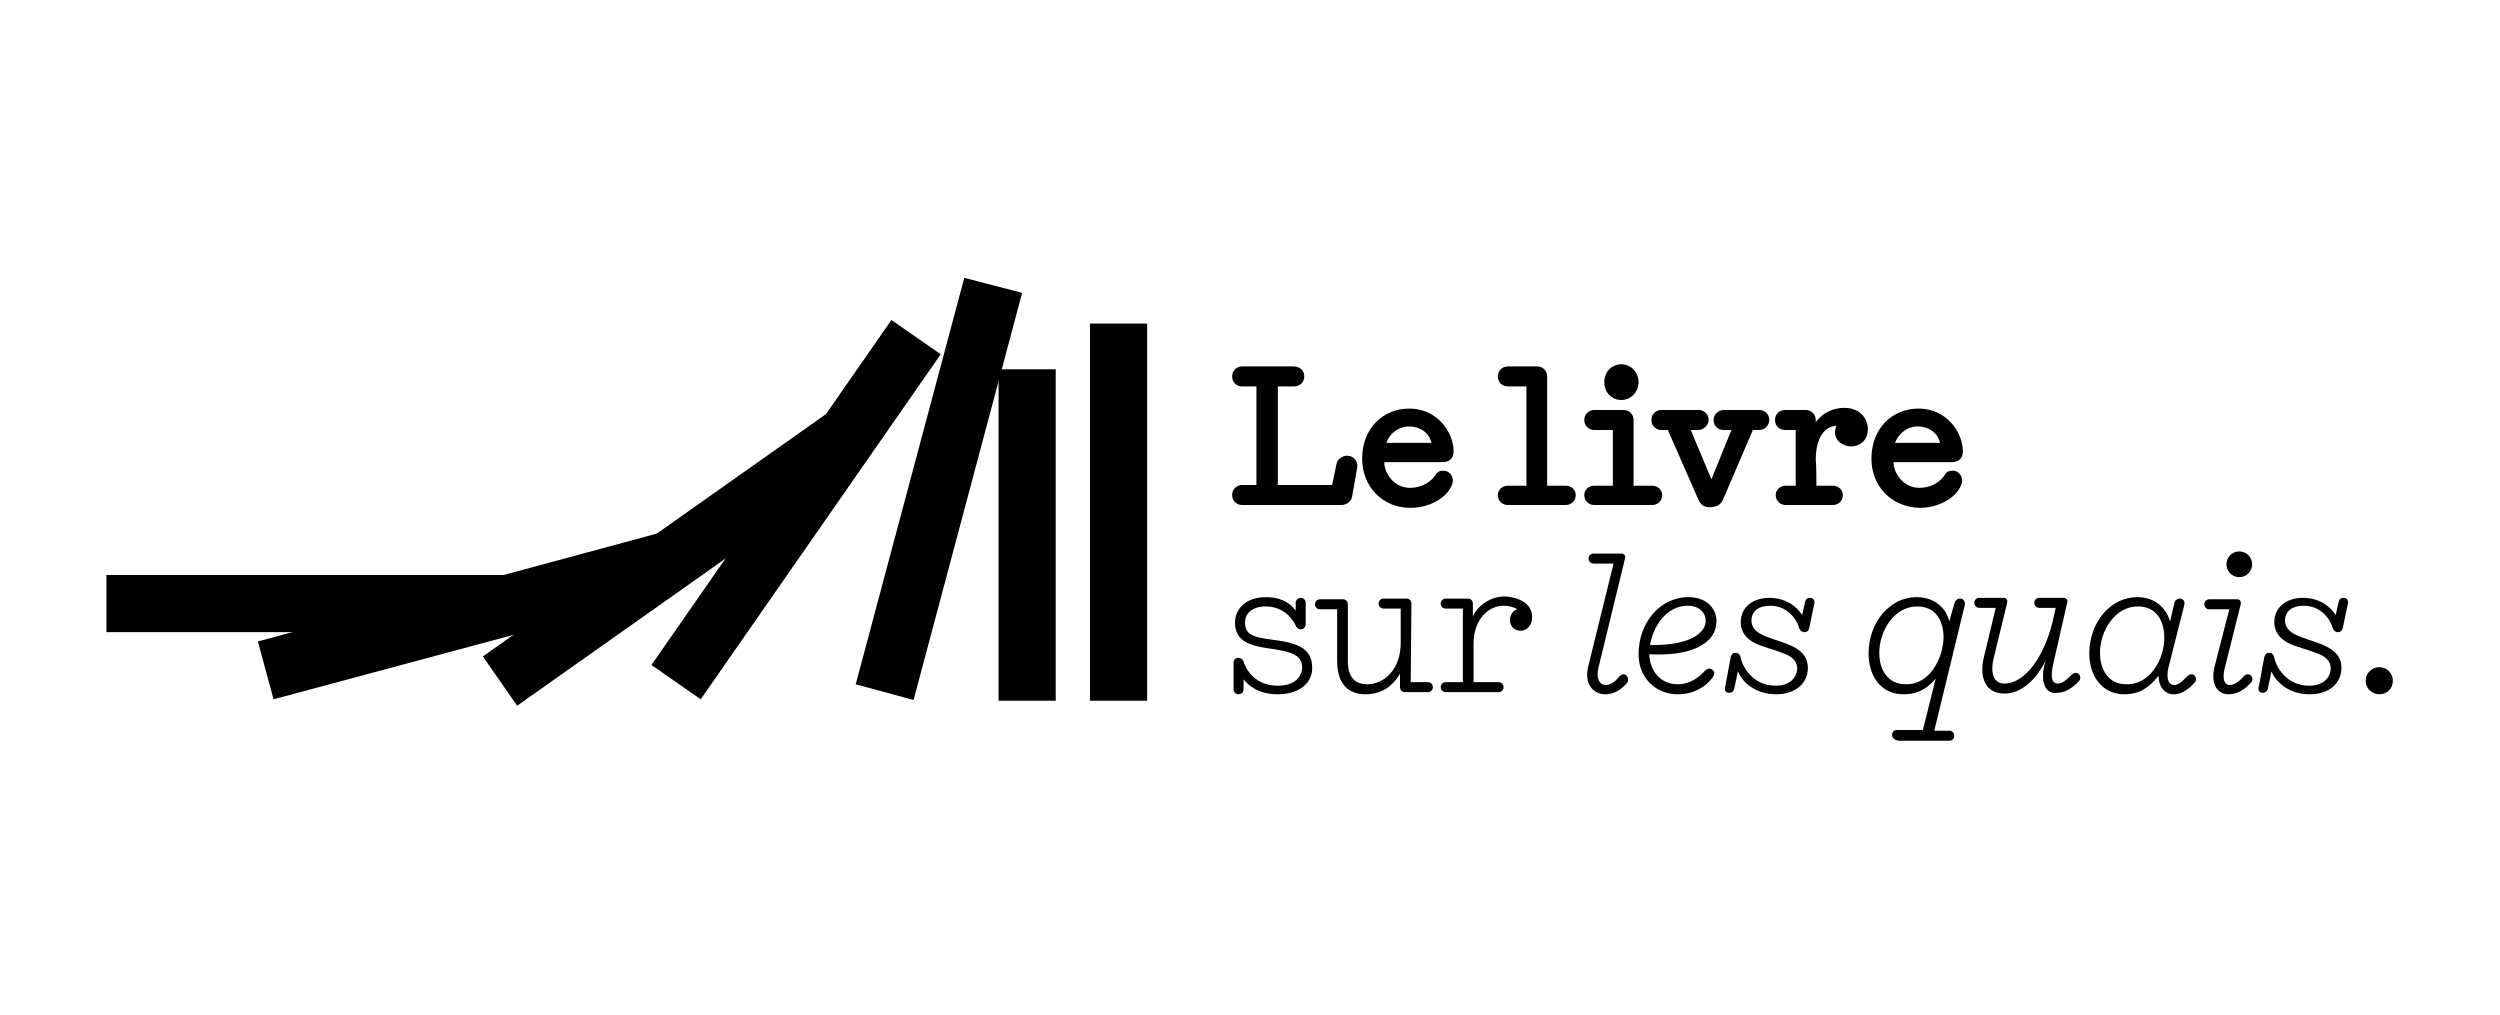
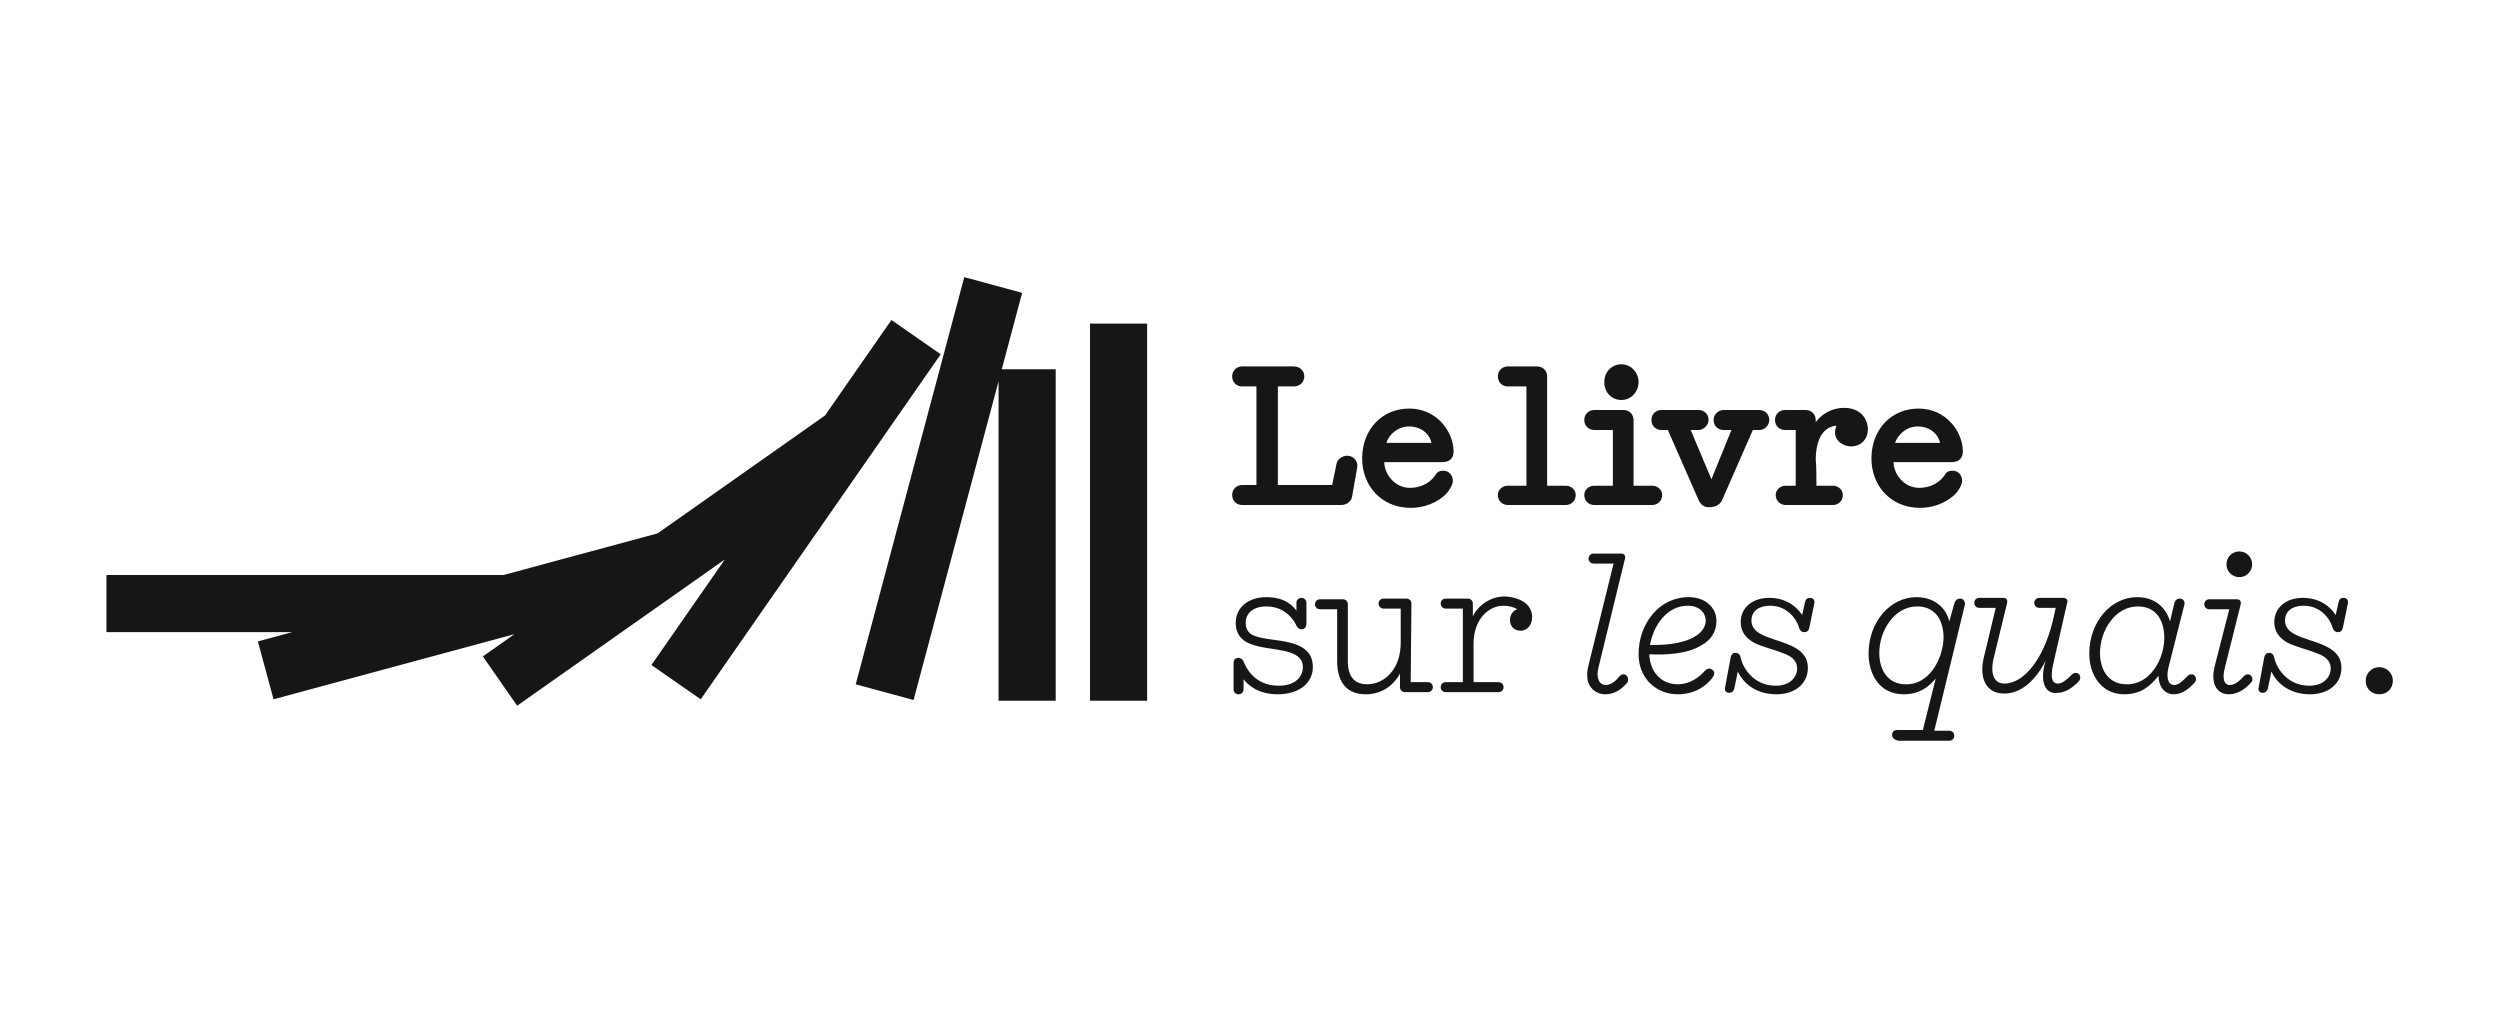
<svg xmlns="http://www.w3.org/2000/svg" version="1.1" id="图层_1" x="0px" y="0px" viewBox="0 0 350 142" style="enable-background:new 0 0 350 142;" xml:space="preserve">
-   <g id="Web">
-     <g id="About-us" transform="translate(-545, -5852)">
-       <g id="Group-4-Copy-5" transform="translate(545, 5852)">
-         <g id="Le-Livre-Sur-Les-Quais-1" transform="translate(75, 51)">
-           <g id="Group" transform="translate(98, 7)">
-             <path id="Path" d="M9.6-5.3c0,0.8-0.6,1.4-1.5,1.4H5.9V9.9h7.6l0.6-2.9c0.1-0.7,0.8-1.2,1.5-1.2c0.9,0,1.6,0.8,1.4,1.7l-0.7,4       c-0.1,0.7-0.8,1.2-1.5,1.2H0.9c-0.8,0-1.4-0.6-1.4-1.4c0-0.8,0.6-1.4,1.4-1.4h2V-3.9h-2c-0.8,0-1.4-0.6-1.4-1.4       c0-0.8,0.6-1.4,1.4-1.4h7.2C9-6.7,9.6-6.1,9.6-5.3" />
-             <path id="Shape" d="M21.1,4h6.3c-0.3-1.4-1.6-2.3-3.1-2.3C22.8,1.7,21.5,2.7,21.1,4 M29.1,7.9c0.7,0,1.3,0.6,1.3,1.4       c0,0.6-0.5,1.3-0.8,1.7c-1.4,1.5-3.4,2.1-5.1,2.1c-4.1,0-6.8-3.1-6.8-6.9c0-4.1,2.8-7,6.6-7c3.9,0,6.2,3.3,6.2,6       c0,0.8-0.4,1.5-1.6,1.5h-8.1c0,1.6,1.4,3.6,3.6,3.6c1.4,0,2.7-0.6,3.5-1.7C28.2,8,28.6,7.9,29.1,7.9" />
-             <path id="Path_1_" d="M40.7-3.9h-2.6c-0.8,0-1.4-0.6-1.4-1.4c0-0.8,0.6-1.4,1.4-1.4h4.1c0.8,0,1.4,0.6,1.4,1.4V10h2.6       c0.8,0,1.4,0.6,1.4,1.3c0,0.8-0.6,1.4-1.4,1.4h-8.1c-0.8,0-1.4-0.6-1.4-1.4c0-0.7,0.6-1.3,1.4-1.3h2.6L40.7-3.9L40.7-3.9z" />
-             <path id="Shape_1_" d="M54-7c1.3,0,2.4,1.1,2.4,2.5C56.4-3.1,55.3-2,54-2c-1.4,0-2.4-1.1-2.4-2.5C51.6-5.9,52.6-7,54-7        M52.8,2.2h-2.6c-0.8,0-1.4-0.6-1.4-1.4c0-0.8,0.6-1.4,1.4-1.4h4.1c0.8,0,1.4,0.6,1.4,1.4V10h2.6c0.8,0,1.4,0.6,1.4,1.3       c0,0.8-0.6,1.4-1.4,1.4h-8.1c-0.8,0-1.4-0.6-1.4-1.4c0-0.7,0.6-1.3,1.4-1.3h2.6L52.8,2.2L52.8,2.2z" />
-             <path id="Path_2_" d="M64.8,12l-4.3-9.8h-0.9c-0.8,0-1.4-0.6-1.4-1.4c0-0.8,0.6-1.4,1.4-1.4h5.2c0.8,0,1.4,0.6,1.4,1.4       c0,0.7-0.7,1.4-1.4,1.4h-1.1l2.9,6.9l2.8-6.9h-1.1c-0.8,0-1.4-0.6-1.4-1.4c0-0.8,0.7-1.4,1.4-1.4h5c0.8,0,1.4,0.6,1.4,1.4       c0,0.7-0.6,1.4-1.4,1.4h-0.9L68.2,12c-0.3,0.7-1,1-1.7,1C65.7,13.1,65.1,12.7,64.8,12" />
-             <path id="Path_3_" d="M81.3,10h2.3c0.8,0,1.4,0.6,1.4,1.3c0,0.8-0.6,1.4-1.4,1.4H77c-0.8,0-1.4-0.6-1.4-1.4       c0-0.7,0.6-1.3,1.4-1.3h1.4V2.2h-1.5c-0.8,0-1.4-0.6-1.4-1.4c0-0.8,0.6-1.4,1.4-1.4h2.9c0.8,0,1.4,0.6,1.4,1.4v0.3       c0.9-1.2,2.3-2,4-2c2.2,0,3.3,1.5,3.3,3c0,1.6-1.2,2.4-2.3,2.4c-1.1,0-2.3-0.7-2.3-2c0-0.3,0.1-0.6,0.2-0.9       c-1.3,0.1-2.9,1.1-2.9,4.9C81.3,6.5,81.3,10,81.3,10z" />
-             <path id="Shape_2_" d="M92.3,4h6.3c-0.3-1.4-1.6-2.3-3.1-2.3C94,1.7,92.8,2.7,92.3,4 M100.4,7.9c0.7,0,1.3,0.6,1.3,1.4       c0,0.6-0.5,1.3-0.8,1.7c-1.4,1.5-3.4,2.1-5.1,2.1C91.7,13,89,10,89,6.2c0-4.1,2.8-7,6.6-7c3.9,0,6.2,3.3,6.2,6       c0,0.8-0.4,1.5-1.6,1.5h-8.1c0,1.6,1.4,3.6,3.6,3.6c1.4,0,2.7-0.6,3.5-1.7C99.5,8,99.9,7.9,100.4,7.9" />
-             <path id="Path_4_" d="M5.9,39.2c-2.7,0-4.1-1.2-4.8-2.1v1.4c0,0.4-0.3,0.7-0.7,0.7s-0.7-0.3-0.7-0.7v-3.7       c0-0.4,0.2-0.7,0.7-0.7c0.2,0,0.5,0.1,0.7,0.5C1.2,35.1,2.3,38,5.9,38c2.4,0,3.4-1.3,3.4-2.6c0-2.8-4.6-2.2-7.2-3.2       c-1.2-0.4-2.2-1.3-2.2-3c0-2.1,1.7-3.6,4.3-3.6c1.7,0,3.2,0.5,4.2,1.9v-1.1c0-0.4,0.3-0.7,0.7-0.7c0.4,0,0.7,0.3,0.7,0.7v2.9       c0,0.4-0.2,0.8-0.7,0.8c-0.4,0-0.6-0.3-0.7-0.5c-0.2-0.5-1.4-2.7-4.2-2.7c-1.8,0-2.9,0.9-2.9,2.3c0,0.9,0.4,1.5,1.2,1.8       c2.3,1,8.2,0.1,8.2,4.4C10.8,37.6,8.9,39.2,5.9,39.2" />
-             <path id="Path_5_" d="M24.5,37.5h2.4c0.4,0,0.7,0.3,0.7,0.7c0,0.4-0.3,0.7-0.7,0.7h-3.2c-0.4,0-0.7-0.3-0.7-0.7v-1.9       c-1.1,2-2.9,2.9-4.8,2.9c-2.5,0-4-1.5-4-4.7v-7.2h-2.4c-0.4,0-0.7-0.3-0.7-0.7c0-0.4,0.3-0.7,0.7-0.7H15c0.4,0,0.7,0.3,0.7,0.7       v8c0,2.6,1.4,3.2,2.7,3.2c2.4,0,4.7-2.1,4.7-5.8v-4.8h-2.4c-0.4,0-0.7-0.3-0.7-0.7c0-0.4,0.3-0.7,0.7-0.7h3.2       c0.4,0,0.7,0.3,0.7,0.7L24.5,37.5L24.5,37.5z" />
-             <path id="Path_6_" d="M41.5,28.4c0,1.1-0.7,1.9-1.6,1.9c-0.9,0-1.5-0.6-1.5-1.5c0-0.7,0.4-1.3,1-1.5c-0.4-0.3-1.2-0.5-1.9-0.5       c-2.1,0-4.2,1.9-4.2,5.3v5.4h3.5c0.4,0,0.7,0.3,0.7,0.7c0,0.4-0.3,0.7-0.7,0.7h-7.4c-0.4,0-0.7-0.3-0.7-0.7s0.3-0.7,0.7-0.7       h2.4V27.2h-2.4c-0.4,0-0.7-0.3-0.7-0.7c0-0.4,0.3-0.7,0.7-0.7h3.1c0.4,0,0.7,0.3,0.7,0.7v1.8c0.7-1.5,2.4-2.8,4.5-2.8       C39.5,25.6,41.5,26.4,41.5,28.4" />
-             <path id="Path_7_" d="M49.4,35.1l3.5-14.2h-2.8c-0.4,0-0.7-0.3-0.7-0.7c0-0.4,0.3-0.7,0.7-0.7H54c0.4,0,0.6,0.3,0.5,0.7       l-3.7,15.2c-0.4,1.5,0.1,2.5,1,2.5c0.6,0,1.3-0.4,1.9-1.2c0.2-0.2,0.4-0.3,0.6-0.3c0.6,0,0.8,0.8,0.5,1.2       c-0.9,1-1.8,1.6-3.1,1.6C50.4,39.2,48.6,38.1,49.4,35.1" />
-             <path id="Shape_3_" d="M58,32.3c6,0.1,7.8-1.9,7.8-3.4c0-1.1-0.9-2.1-2.5-2.1C60.4,26.8,58.5,29.5,58,32.3 M56.4,33.6       c0-4.3,2.9-8,7-8c2.4,0,3.9,1.5,3.9,3.3c0,1.7-0.9,2.8-2.2,3.5c-2,1.2-5,1.3-7.2,1.2c0.1,2.4,1.6,4.2,4,4.2c1.7,0,3-1,3.8-1.9       c0.2-0.2,0.4-0.3,0.6-0.3c0.3,0,0.7,0.3,0.7,0.6c0,0.5-0.5,1-0.9,1.4c-1.3,1.2-2.8,1.6-4.2,1.6C58.8,39.2,56.4,36.9,56.4,33.6" />
-             <path id="Path_8_" d="M70.3,36l-0.5,2.4c-0.1,0.4-0.4,0.6-0.7,0.6c-0.4,0-0.7-0.3-0.6-0.7l0.8-4.3c0.1-0.3,0.2-0.6,0.7-0.6       c0.2,0,0.6,0.1,0.7,0.7c0.3,1.4,1.8,3.9,4.9,3.9c2.1,0,3-1.3,3-2.4c0-1.2-0.9-1.8-2.1-2.2c-1.2-0.5-2.7-0.8-3.9-1.4       c-1.1-0.6-1.9-1.5-1.9-2.9c0-2,1.6-3.4,4-3.4c2.1,0,3.7,1,4.6,2.4l0.4-1.8c0.1-0.4,0.3-0.6,0.7-0.6c0.5,0,0.7,0.4,0.6,0.8       l-0.7,3.4c-0.1,0.4-0.3,0.6-0.7,0.6c-0.4,0-0.6-0.3-0.7-0.5c-0.1-0.6-1.2-3.2-4.1-3.2c-1.5,0-2.6,0.7-2.6,2.1       c0,0.8,0.5,1.4,1.2,1.8c2.2,1.3,6.7,1.4,6.7,4.8c0,2.3-1.9,3.7-4.4,3.7C72.8,39.2,71,37.6,70.3,36" />
-             <path id="Shape_4_" d="M99.1,31.3c0-2.4-1.1-4.4-3.7-4.4c-3.2,0-5.3,3.4-5.3,6.5c0,2.4,1.2,4.4,3.7,4.4       C97,37.9,99,34.4,99.1,31.3 M91.9,44.9c0-0.4,0.2-0.7,0.7-0.7h3.6L98,37c-1.1,1.3-2.4,2.2-4.5,2.2c-3.3,0-4.9-2.7-4.9-5.7       c0-4.4,3-7.9,6.7-7.9c2.6,0,4.2,1.6,4.6,3.4l0.7-2.5c0.1-0.4,0.4-0.7,0.8-0.7c0.5,0,0.7,0.4,0.7,0.8l-4.3,17.7h2.1       c0.4,0,0.7,0.3,0.7,0.7c0,0.4-0.3,0.7-0.7,0.7h-7.1C92.2,45.6,91.9,45.3,91.9,44.9" />
-             <path id="Path_9_" d="M113.2,35.2l0.2-0.7c-1.4,2.7-3.4,4.6-5.8,4.6c-2.6,0-3.5-2.2-2.9-4.9l1.7-7.1h-2.3       c-0.4,0-0.7-0.3-0.7-0.7s0.3-0.7,0.7-0.7h3.4c0.3,0,0.6,0.2,0.5,0.7l-1.9,7.8c-0.5,2.2,0.1,3.5,1.5,3.5c2.9,0,5.8-3.8,7-9.7       l0.2-0.9h-2.3c-0.4,0-0.7-0.3-0.7-0.7s0.3-0.7,0.7-0.7h3.4c0.3,0,0.7,0.3,0.5,0.7l-2,8.8c-0.3,1.5-0.2,2.5,0.7,2.5       c0.6,0,1.2-0.5,1.9-1.2c0.2-0.2,0.4-0.3,0.6-0.3c0.6,0,0.8,0.7,0.5,1.1c-0.9,1-2,1.7-3.1,1.7C113.6,39.2,112.6,37.9,113.2,35.2       " />
-             <path id="Shape_5_" d="M130,31.3c0-2.4-1.1-4.4-3.7-4.4c-3.2,0-5.3,3.4-5.3,6.5c0,2.4,1.2,4.4,3.7,4.4       C127.9,37.9,130,34.4,130,31.3 M119.5,33.5c0-4.4,3-7.9,6.7-7.9c2.6,0,4.1,1.6,4.6,3.4l0.6-2.5c0.2-1.1,1.7-0.8,1.4,0.2       l-2.2,8.7c-0.2,0.7-0.4,2.5,0.8,2.5c0.6,0,1.1-0.5,1.8-1.2c0.2-0.2,0.4-0.3,0.6-0.3c0.6,0,0.8,0.7,0.5,1.1       c-0.9,1-1.8,1.7-3,1.7c-1.1,0-2.1-0.9-2.1-2.6c-1.2,1.5-2.5,2.6-4.8,2.6C121.2,39.2,119.5,36.5,119.5,33.5" />
-             <path id="Shape_6_" d="M138.7,21c0-1,0.8-1.8,1.8-1.8c1,0,1.8,0.8,1.8,1.8c0,1-0.8,1.8-1.8,1.8C139.5,22.8,138.7,22,138.7,21        M137.1,35.1l2-7.8h-2.8c-0.4,0-0.7-0.3-0.7-0.7c0-0.4,0.3-0.7,0.7-0.7h3.9c0.3,0,0.6,0.2,0.5,0.7l-2.2,8.8       c-0.4,1.5-0.2,2.5,0.7,2.5c0.6,0,1.3-0.5,1.9-1.2c0.2-0.2,0.4-0.3,0.6-0.3c0.6,0,0.8,0.8,0.5,1.1c-0.9,1-1.9,1.7-3.2,1.7       C137.7,39.2,136.3,38.1,137.1,35.1" />
-             <path id="Path_10_" d="M145,36l-0.5,2.4c-0.1,0.4-0.4,0.6-0.7,0.6c-0.4,0-0.7-0.3-0.6-0.7L144,34c0.1-0.3,0.2-0.6,0.7-0.6       c0.2,0,0.6,0.1,0.7,0.7c0.3,1.4,1.8,3.9,4.9,3.9c2.1,0,3-1.3,3-2.4c0-1.2-0.9-1.8-2.1-2.2c-1.2-0.5-2.7-0.8-3.9-1.4       c-1.1-0.6-1.9-1.5-1.9-2.9c0-2,1.6-3.4,4-3.4c2.1,0,3.7,1,4.6,2.4l0.4-1.8c0.1-0.4,0.3-0.6,0.7-0.6c0.5,0,0.7,0.4,0.6,0.8       l-0.7,3.4c-0.1,0.4-0.3,0.6-0.7,0.6c-0.4,0-0.6-0.3-0.7-0.5c-0.1-0.6-1.2-3.2-4.1-3.2c-1.5,0-2.6,0.7-2.6,2.1       c0,0.8,0.5,1.4,1.2,1.8c2.2,1.3,6.7,1.4,6.7,4.8c0,2.3-1.9,3.7-4.4,3.7C147.5,39.2,145.7,37.6,145,36" />
-             <path id="Path_11_" d="M160.1,35.4c1,0,1.9,0.8,1.9,1.9c0,1.1-0.8,1.9-1.9,1.9c-1,0-1.9-0.8-1.9-1.9       C158.2,36.2,159.1,35.4,160.1,35.4" />
-           </g>
-           <rect id="Rectangle_1_" x="77.6" y="-5.7" width="8" height="52.8" />
-           <rect id="Rectangle_2_" x="64.8" y="0.7" width="8" height="46.4" />
-           <polygon id="Rectangle_3_" points="44.8,44.8 60,-12.1 68.1,-10 52.9,47     " />
-           <rect id="Rectangle_4_" x="-60.1" y="29.5" width="57.6" height="8" />
-           <polygon id="Rectangle_5_" points="-38.9,38.8 17.7,23.5 19.9,31.7 -36.7,46.9     " />
-           <polygon id="Rectangle_6_" points="-7.4,40.9 40.6,7 45.4,13.9 -2.6,47.8     " />
-           <polygon id="Rectangle_7_" points="16.2,42.1 49.8,-6.2 56.7,-1.4 23.1,46.9     " />
-         </g>
-       </g>
-     </g>
-   </g>
+   <style type="text/css">
+ 	.st0{fill:#161616;}
+ </style>
+   <path id="Web" class="st0" d="M182.6,52.7c0,0.8-0.6,1.4-1.5,1.4h-2.2v13.8h7.6l0.6-2.9c0.1-0.7,0.8-1.2,1.5-1.2  c0.9,0,1.6,0.8,1.4,1.7l-0.7,4c-0.1,0.7-0.8,1.2-1.5,1.2h-13.9c-0.8,0-1.4-0.6-1.4-1.4c0-0.8,0.6-1.4,1.4-1.4h2V54.1h-2  c-0.8,0-1.4-0.6-1.4-1.4c0-0.8,0.6-1.4,1.4-1.4h7.2C182,51.3,182.6,51.9,182.6,52.7 M194.1,62h6.3c-0.3-1.4-1.6-2.3-3.1-2.3  C195.8,59.7,194.5,60.7,194.1,62 M202.1,65.9c0.7,0,1.3,0.6,1.3,1.4c0,0.6-0.5,1.3-0.8,1.7c-1.4,1.5-3.4,2.1-5.1,2.1  c-4.1,0-6.8-3.1-6.8-6.9c0-4.1,2.8-7,6.6-7c3.9,0,6.2,3.3,6.2,6c0,0.8-0.4,1.5-1.6,1.5h-8.1c0,1.6,1.4,3.6,3.6,3.6  c1.4,0,2.7-0.6,3.5-1.7C201.2,66,201.6,65.9,202.1,65.9 M213.7,54.1h-2.6c-0.8,0-1.4-0.6-1.4-1.4c0-0.8,0.6-1.4,1.4-1.4h4.1  c0.8,0,1.4,0.6,1.4,1.4V68h2.6c0.8,0,1.4,0.6,1.4,1.3c0,0.8-0.6,1.4-1.4,1.4h-8.1c-0.8,0-1.4-0.6-1.4-1.4c0-0.7,0.6-1.3,1.4-1.3h2.6  L213.7,54.1L213.7,54.1z M227,51c1.3,0,2.4,1.1,2.4,2.5c0,1.4-1.1,2.5-2.4,2.5c-1.4,0-2.4-1.1-2.4-2.5C224.6,52.1,225.6,51,227,51   M225.8,60.2h-2.6c-0.8,0-1.4-0.6-1.4-1.4c0-0.8,0.6-1.4,1.4-1.4h4.1c0.8,0,1.4,0.6,1.4,1.4V68h2.6c0.8,0,1.4,0.6,1.4,1.3  c0,0.8-0.6,1.4-1.4,1.4h-8.1c-0.8,0-1.4-0.6-1.4-1.4c0-0.7,0.6-1.3,1.4-1.3h2.6L225.8,60.2L225.8,60.2z M237.8,70l-4.3-9.8h-0.9  c-0.8,0-1.4-0.6-1.4-1.4c0-0.8,0.6-1.4,1.4-1.4h5.2c0.8,0,1.4,0.6,1.4,1.4c0,0.7-0.7,1.4-1.4,1.4h-1.1l2.9,6.9l2.8-6.9h-1.1  c-0.8,0-1.4-0.6-1.4-1.4c0-0.8,0.7-1.4,1.4-1.4h5c0.8,0,1.4,0.6,1.4,1.4c0,0.7-0.6,1.4-1.4,1.4h-0.9l-4.3,9.8c-0.3,0.7-1,1-1.7,1  C238.7,71.1,238.1,70.7,237.8,70 M254.3,68h2.3c0.8,0,1.4,0.6,1.4,1.3c0,0.8-0.6,1.4-1.4,1.4H250c-0.8,0-1.4-0.6-1.4-1.4  c0-0.7,0.6-1.3,1.4-1.3h1.4v-7.8h-1.5c-0.8,0-1.4-0.6-1.4-1.4c0-0.8,0.6-1.4,1.4-1.4h2.9c0.8,0,1.4,0.6,1.4,1.4v0.3  c0.9-1.2,2.3-2,4-2c2.2,0,3.3,1.5,3.3,3c0,1.6-1.2,2.4-2.3,2.4c-1.1,0-2.3-0.7-2.3-2c0-0.3,0.1-0.6,0.2-0.9  c-1.3,0.1-2.9,1.1-2.9,4.9C254.3,64.5,254.3,68,254.3,68z M265.3,62h6.3c-0.3-1.4-1.6-2.3-3.1-2.3C267,59.7,265.8,60.7,265.3,62   M273.4,65.9c0.7,0,1.3,0.6,1.3,1.4c0,0.6-0.5,1.3-0.8,1.7c-1.4,1.5-3.4,2.1-5.1,2.1c-4.1,0-6.8-3.1-6.8-6.9c0-4.1,2.8-7,6.6-7  c3.9,0,6.2,3.3,6.2,6c0,0.8-0.4,1.5-1.6,1.5h-8.1c0,1.6,1.4,3.6,3.6,3.6c1.4,0,2.7-0.6,3.5-1.7C272.5,66,272.9,65.9,273.4,65.9   M178.9,97.2c-2.7,0-4.1-1.2-4.8-2.1v1.4c0,0.4-0.3,0.7-0.7,0.7c-0.4,0-0.7-0.3-0.7-0.7v-3.7c0-0.4,0.2-0.7,0.7-0.7  c0.2,0,0.5,0.1,0.7,0.5c0.2,0.5,1.3,3.4,4.9,3.4c2.4,0,3.4-1.3,3.4-2.6c0-2.8-4.6-2.2-7.2-3.2c-1.2-0.4-2.2-1.3-2.2-3  c0-2.1,1.7-3.6,4.3-3.6c1.7,0,3.2,0.5,4.2,1.9v-1.1c0-0.4,0.3-0.7,0.7-0.7c0.4,0,0.7,0.3,0.7,0.7v2.9c0,0.4-0.2,0.8-0.7,0.8  c-0.4,0-0.6-0.3-0.7-0.5c-0.2-0.5-1.4-2.7-4.2-2.7c-1.8,0-2.9,0.9-2.9,2.3c0,0.9,0.4,1.5,1.2,1.8c2.3,1,8.2,0.1,8.2,4.4  C183.8,95.6,181.9,97.2,178.9,97.2 M197.5,95.5h2.4c0.4,0,0.7,0.3,0.7,0.7c0,0.4-0.3,0.7-0.7,0.7h-3.2c-0.4,0-0.7-0.3-0.7-0.7v-1.9  c-1.1,2-2.9,2.9-4.8,2.9c-2.5,0-4-1.5-4-4.7v-7.2h-2.4c-0.4,0-0.7-0.3-0.7-0.7c0-0.4,0.3-0.7,0.7-0.7h3.2c0.4,0,0.7,0.3,0.7,0.7v8  c0,2.6,1.4,3.2,2.7,3.2c2.4,0,4.7-2.1,4.7-5.8v-4.8h-2.4c-0.4,0-0.7-0.3-0.7-0.7c0-0.4,0.3-0.7,0.7-0.7h3.2c0.4,0,0.7,0.3,0.7,0.7  L197.5,95.5L197.5,95.5z M214.5,86.4c0,1.1-0.7,1.9-1.6,1.9c-0.9,0-1.5-0.6-1.5-1.5c0-0.7,0.4-1.3,1-1.5c-0.4-0.3-1.2-0.5-1.9-0.5  c-2.1,0-4.2,1.9-4.2,5.3v5.4h3.5c0.4,0,0.7,0.3,0.7,0.7c0,0.4-0.3,0.7-0.7,0.7h-7.4c-0.4,0-0.7-0.3-0.7-0.7c0-0.4,0.3-0.7,0.7-0.7  h2.4V85.2h-2.4c-0.4,0-0.7-0.3-0.7-0.7c0-0.4,0.3-0.7,0.7-0.7h3.1c0.4,0,0.7,0.3,0.7,0.7v1.8c0.7-1.5,2.4-2.8,4.5-2.8  C212.5,83.6,214.5,84.4,214.5,86.4 M222.4,93.1l3.5-14.2h-2.8c-0.4,0-0.7-0.3-0.7-0.7c0-0.4,0.3-0.7,0.7-0.7h3.9  c0.4,0,0.6,0.3,0.5,0.7l-3.7,15.2c-0.4,1.5,0.1,2.5,1,2.5c0.6,0,1.3-0.4,1.9-1.2c0.2-0.2,0.4-0.3,0.6-0.3c0.6,0,0.8,0.8,0.5,1.2  c-0.9,1-1.8,1.6-3.1,1.6S221.6,96.1,222.4,93.1 M231,90.3c6,0.1,7.8-1.9,7.8-3.4c0-1.1-0.9-2.1-2.5-2.1  C233.4,84.8,231.5,87.5,231,90.3 M229.4,91.6c0-4.3,2.9-8,7-8c2.4,0,3.9,1.5,3.9,3.3c0,1.7-0.9,2.8-2.2,3.5c-2,1.2-5,1.3-7.2,1.2  c0.1,2.4,1.6,4.2,4,4.2c1.7,0,3-1,3.8-1.9c0.2-0.2,0.4-0.3,0.6-0.3c0.3,0,0.7,0.3,0.7,0.6c0,0.5-0.5,1-0.9,1.4  c-1.3,1.2-2.8,1.6-4.2,1.6C231.8,97.2,229.4,94.9,229.4,91.6 M243.3,94l-0.5,2.4c-0.1,0.4-0.4,0.6-0.7,0.6c-0.4,0-0.7-0.3-0.6-0.7  l0.8-4.3c0.1-0.3,0.2-0.6,0.7-0.6c0.2,0,0.6,0.1,0.7,0.7c0.3,1.4,1.8,3.9,4.9,3.9c2.1,0,3-1.3,3-2.4c0-1.2-0.9-1.8-2.1-2.2  c-1.2-0.5-2.7-0.8-3.9-1.4c-1.1-0.6-1.9-1.5-1.9-2.9c0-2,1.6-3.4,4-3.4c2.1,0,3.7,1,4.6,2.4l0.4-1.8c0.1-0.4,0.3-0.6,0.7-0.6  c0.5,0,0.7,0.4,0.6,0.8l-0.7,3.4c-0.1,0.4-0.3,0.6-0.7,0.6c-0.4,0-0.6-0.3-0.7-0.5c-0.1-0.6-1.2-3.2-4.1-3.2c-1.5,0-2.6,0.7-2.6,2.1  c0,0.8,0.5,1.4,1.2,1.8c2.2,1.3,6.7,1.4,6.7,4.8c0,2.3-1.9,3.7-4.4,3.7C245.8,97.2,244,95.6,243.3,94 M272.1,89.3  c0-2.4-1.1-4.4-3.7-4.4c-3.2,0-5.3,3.4-5.3,6.5c0,2.4,1.2,4.4,3.7,4.4C270,95.9,272,92.4,272.1,89.3 M264.9,102.9  c0-0.4,0.2-0.7,0.7-0.7h3.6L271,95c-1.1,1.3-2.4,2.2-4.5,2.2c-3.3,0-4.9-2.7-4.9-5.7c0-4.4,3-7.9,6.7-7.9c2.6,0,4.2,1.6,4.6,3.4  l0.7-2.5c0.1-0.4,0.4-0.7,0.8-0.7c0.5,0,0.7,0.4,0.7,0.8l-4.3,17.7h2.1c0.4,0,0.7,0.3,0.7,0.7c0,0.4-0.3,0.7-0.7,0.7h-7.1  C265.2,103.6,264.9,103.3,264.9,102.9 M286.2,93.2l0.2-0.7c-1.4,2.7-3.4,4.6-5.8,4.6c-2.6,0-3.5-2.2-2.9-4.9l1.7-7.1h-2.3  c-0.4,0-0.7-0.3-0.7-0.7s0.3-0.7,0.7-0.7h3.4c0.3,0,0.6,0.2,0.5,0.7l-1.9,7.8c-0.5,2.2,0.1,3.5,1.5,3.5c2.9,0,5.8-3.8,7-9.7l0.2-0.9  h-2.3c-0.4,0-0.7-0.3-0.7-0.7s0.3-0.7,0.7-0.7h3.4c0.3,0,0.7,0.3,0.5,0.7l-2,8.8c-0.3,1.5-0.2,2.5,0.7,2.5c0.6,0,1.2-0.5,1.9-1.2  c0.2-0.2,0.4-0.3,0.6-0.3c0.6,0,0.8,0.7,0.5,1.1c-0.9,1-2,1.7-3.1,1.7C286.6,97.2,285.6,95.9,286.2,93.2 M303,89.3  c0-2.4-1.1-4.4-3.7-4.4c-3.2,0-5.3,3.4-5.3,6.5c0,2.4,1.2,4.4,3.7,4.4C300.9,95.9,303,92.4,303,89.3 M292.5,91.5  c0-4.4,3-7.9,6.7-7.9c2.6,0,4.1,1.6,4.6,3.4l0.6-2.5c0.2-1.1,1.7-0.8,1.4,0.2l-2.2,8.7c-0.2,0.7-0.4,2.5,0.8,2.5  c0.6,0,1.1-0.5,1.8-1.2c0.2-0.2,0.4-0.3,0.6-0.3c0.6,0,0.8,0.7,0.5,1.1c-0.9,1-1.8,1.7-3,1.7c-1.1,0-2.1-0.9-2.1-2.6  c-1.2,1.5-2.5,2.6-4.8,2.6C294.2,97.2,292.5,94.5,292.5,91.5 M311.7,79c0-1,0.8-1.8,1.8-1.8c1,0,1.8,0.8,1.8,1.8  c0,1-0.8,1.8-1.8,1.8C312.5,80.8,311.7,80,311.7,79 M310.1,93.1l2-7.8h-2.8c-0.4,0-0.7-0.3-0.7-0.7c0-0.4,0.3-0.7,0.7-0.7h3.9  c0.3,0,0.6,0.2,0.5,0.7l-2.2,8.8c-0.4,1.5-0.2,2.5,0.7,2.5c0.6,0,1.3-0.5,1.9-1.2c0.2-0.2,0.4-0.3,0.6-0.3c0.6,0,0.8,0.8,0.5,1.1  c-0.9,1-1.9,1.7-3.2,1.7C310.7,97.2,309.3,96.1,310.1,93.1 M318,94l-0.5,2.4c-0.1,0.4-0.4,0.6-0.7,0.6c-0.4,0-0.7-0.3-0.6-0.7  L317,92c0.1-0.3,0.2-0.6,0.7-0.6c0.2,0,0.6,0.1,0.7,0.7c0.3,1.4,1.8,3.9,4.9,3.9c2.1,0,3-1.3,3-2.4c0-1.2-0.9-1.8-2.1-2.2  c-1.2-0.5-2.7-0.8-3.9-1.4c-1.1-0.6-1.9-1.5-1.9-2.9c0-2,1.6-3.4,4-3.4c2.1,0,3.7,1,4.6,2.4l0.4-1.8c0.1-0.4,0.3-0.6,0.7-0.6  c0.5,0,0.7,0.4,0.6,0.8l-0.7,3.4c-0.1,0.4-0.3,0.6-0.7,0.6c-0.4,0-0.6-0.3-0.7-0.5c-0.1-0.6-1.2-3.2-4.1-3.2c-1.5,0-2.6,0.7-2.6,2.1  c0,0.8,0.5,1.4,1.2,1.8c2.2,1.3,6.7,1.4,6.7,4.8c0,2.3-1.9,3.7-4.4,3.7C320.5,97.2,318.7,95.6,318,94 M333.1,93.4  c1,0,1.9,0.8,1.9,1.9c0,1.1-0.8,1.9-1.9,1.9s-1.9-0.8-1.9-1.9C331.2,94.2,332.1,93.4,333.1,93.4 M152.6,45.3h8v52.8h-8V45.3z   M139.8,51.7h8v46.4h-8V51.7z M119.8,95.8l15.2-57l8.1,2.2l-15.2,57L119.8,95.8z M14.9,80.5h57.6v8H14.9V80.5z M36.1,89.8l56.6-15.3  l2.2,8.1L38.3,97.9L36.1,89.8z M67.6,91.9l48-33.8l4.8,6.9l-48,33.8L67.6,91.9z M91.2,93.1l33.6-48.3l6.9,4.8L98.1,97.9L91.2,93.1z" />
</svg>
